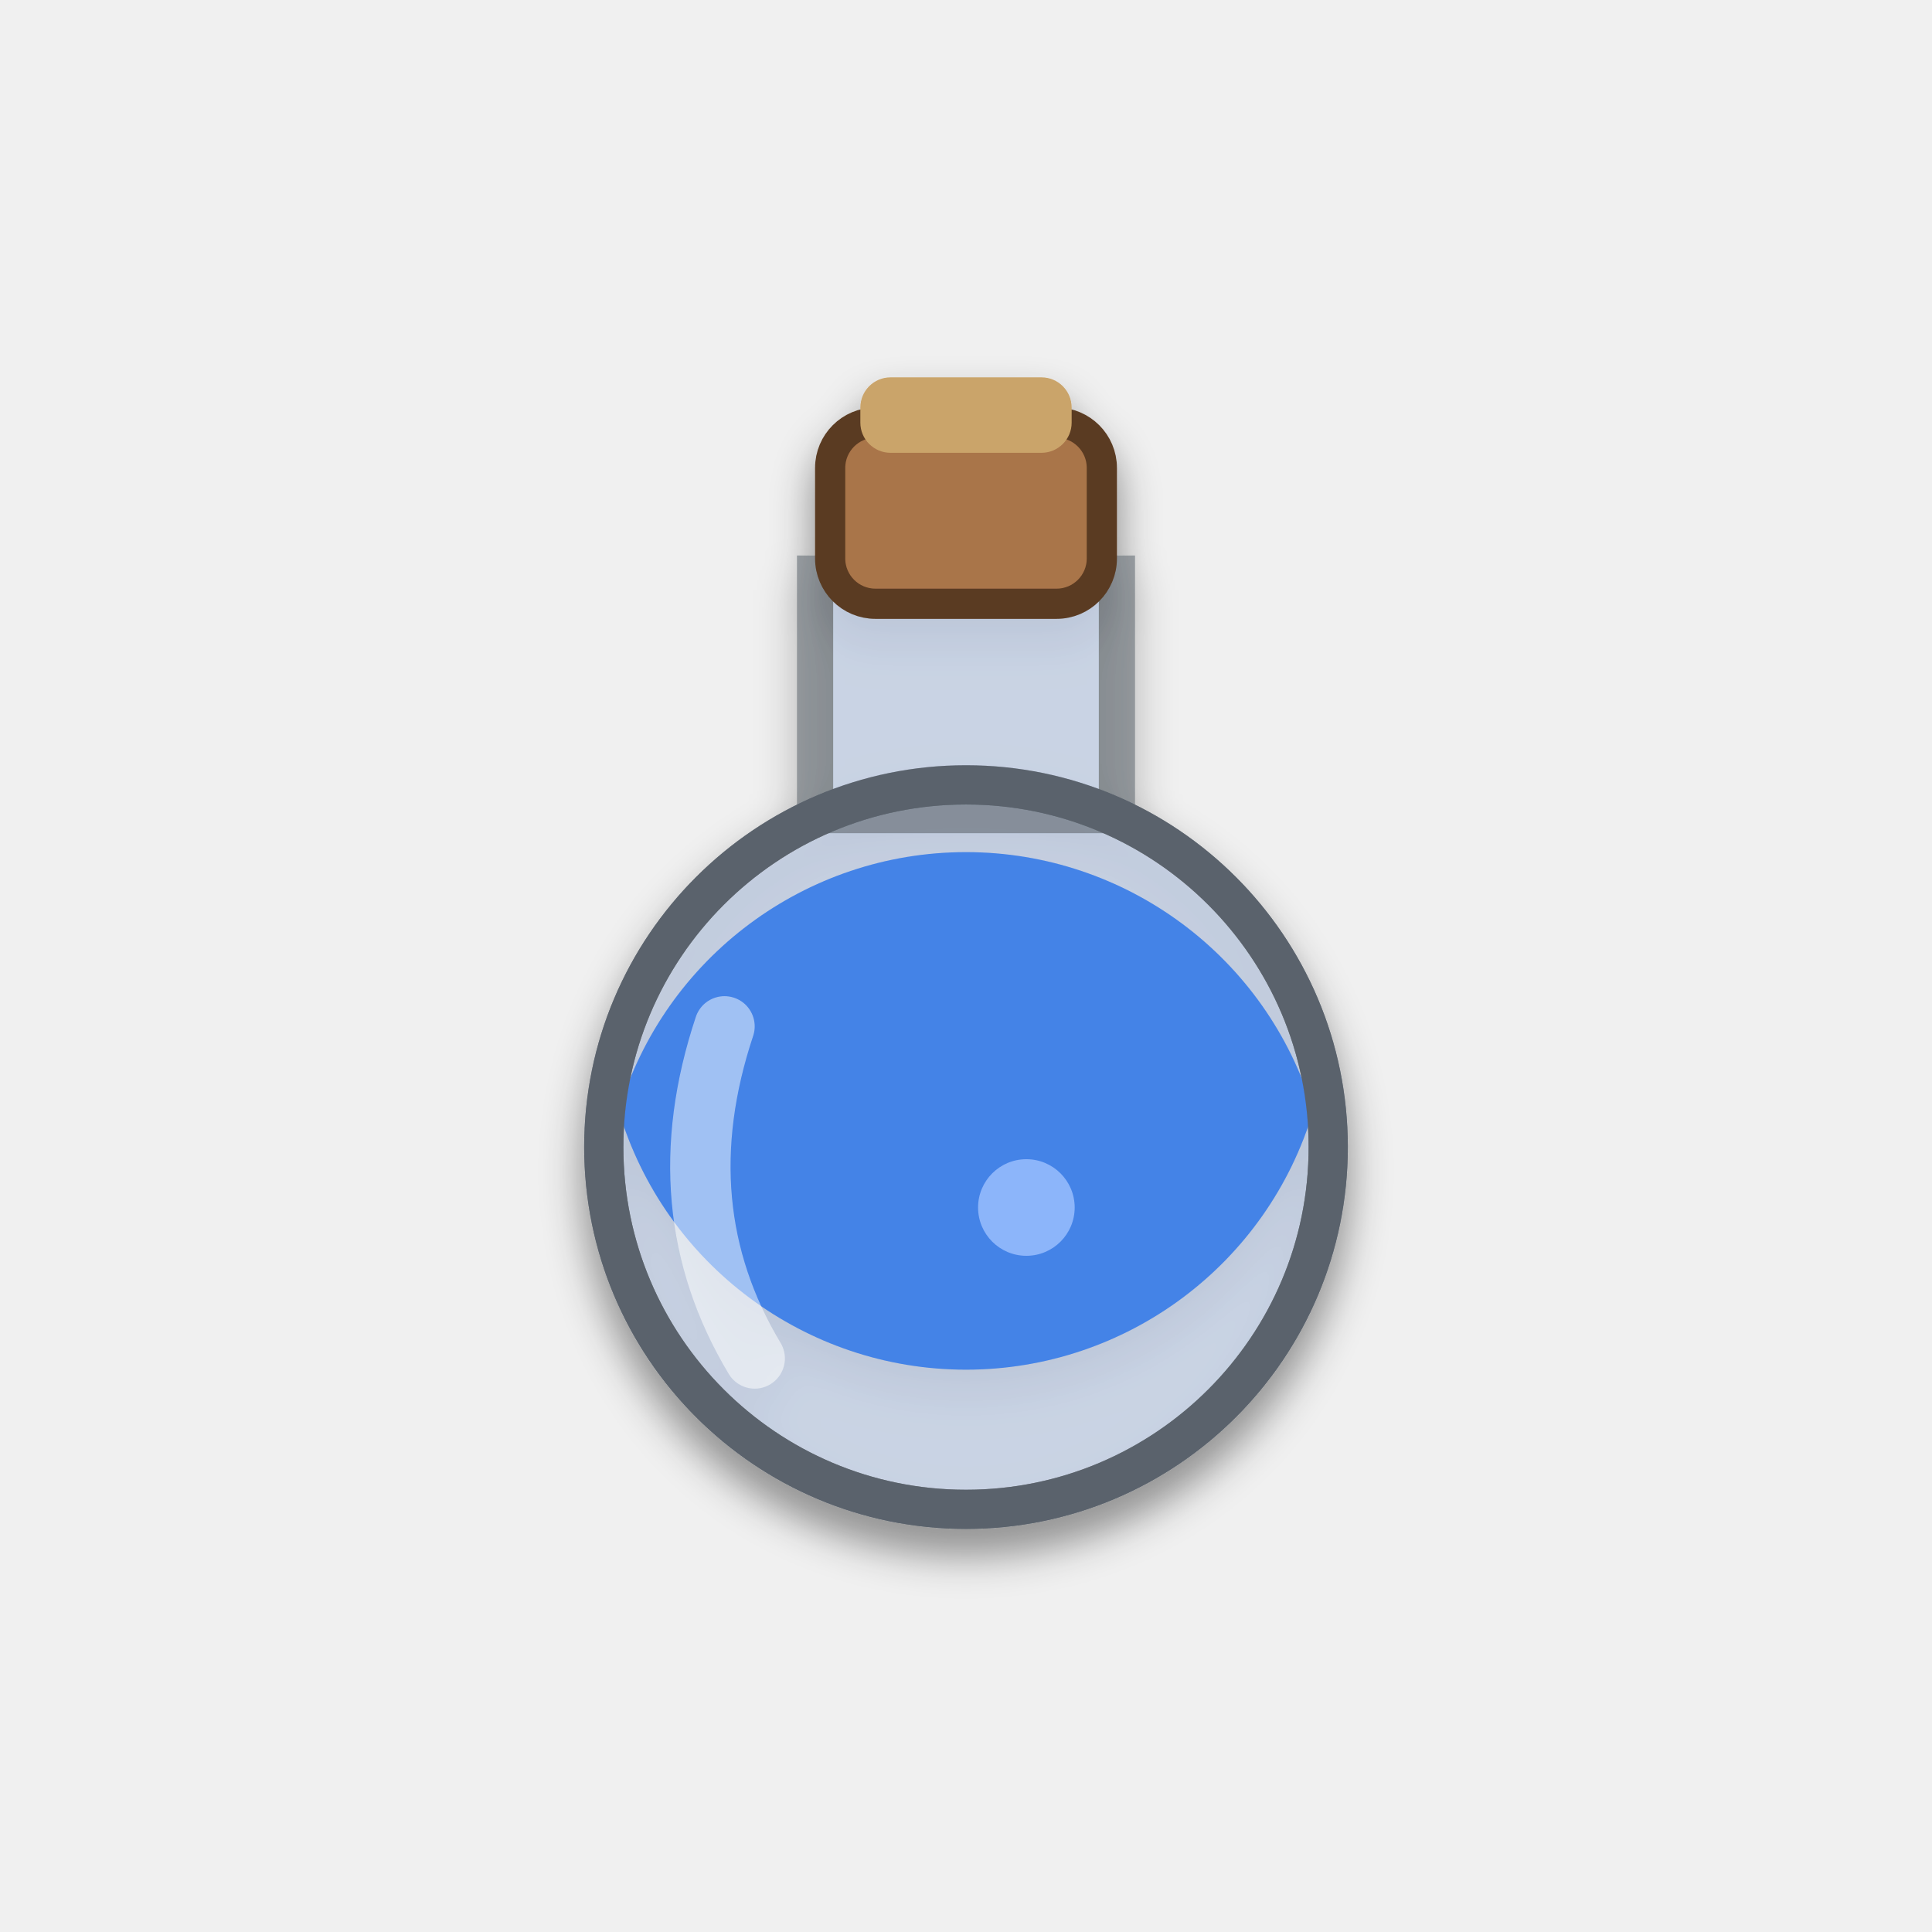
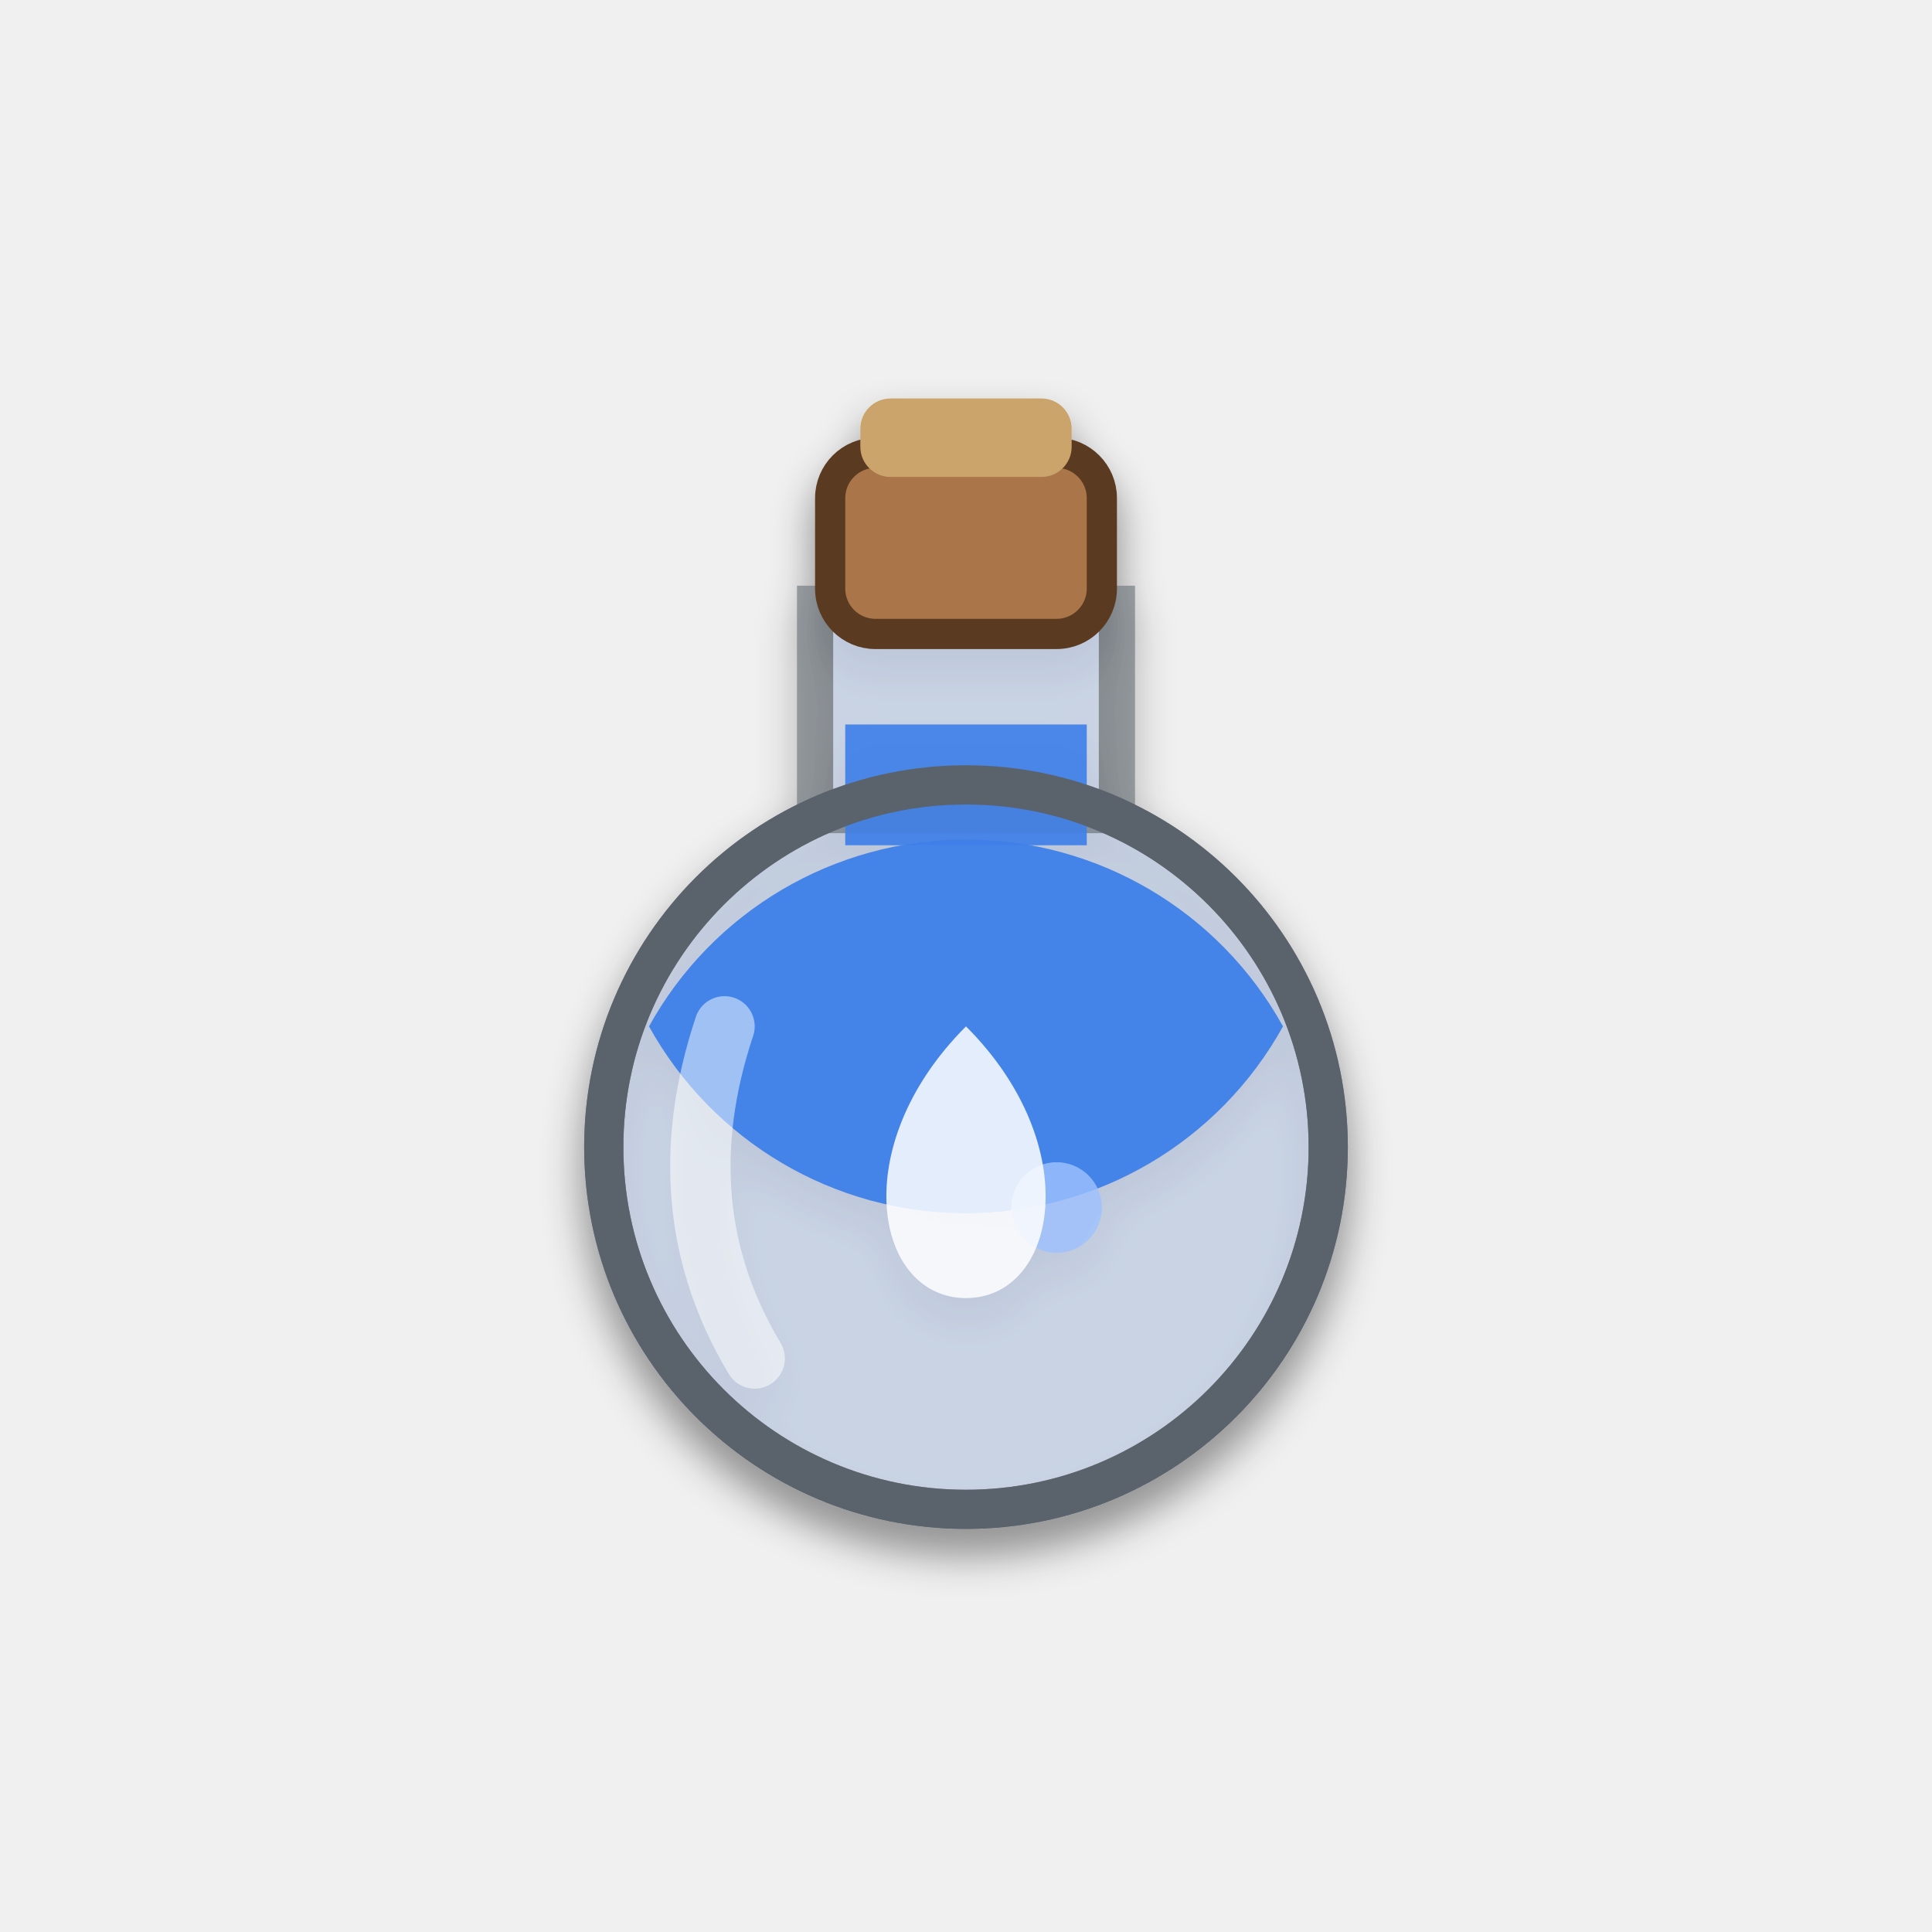
<svg xmlns="http://www.w3.org/2000/svg" viewBox="0 0 64 64" width="64" height="64" shape-rendering="geometricPrecision">
  <defs>
    <filter id="s" x="-20%" y="-20%" width="140%" height="140%">
      <feDropShadow dx="0" dy="0.8" stdDeviation="0.7" flood-color="#000" flood-opacity="0.45" />
    </filter>
  </defs>
  <g filter="url(#s)">
    <circle cx="32" cy="38" r="12" fill="#c5d6f0" stroke="#5a626c" stroke-width="1.3" opacity=".55" />
-     <path d="M27 27 L27 19 L37 19 L37 27 Z" fill="#c5d6f0" stroke="#5a626c" stroke-width="1.2" opacity=".55" />
-     <path d="M20.5 36.8 A12 12 0 0 0 43.5 36.8 A12 12 0 0 0 20.5 36.8 Z" fill="#3f7fe8" opacity=".95" />
+     <path d="M27 27 L27 20 L37 20 L37 27 Z" fill="#c5d6f0" stroke="#5a626c" stroke-width="1.2" opacity=".55" />
+     <path d="M21.5 34 A12 12 0 0 0 42.5 34 A12 12 0 0 0 21.5 34 Z" fill="#3f7fe8" opacity=".95" />
+     <rect x="28" y="24" width="8" height="4" rx="0" fill="#3f7fe8" opacity=".9" />
    <circle cx="32" cy="38" r="12" fill="none" stroke="#5a626c" stroke-width="1.3" />
-     <rect x="28" y="36.8" width="8" height="-7.8" rx="0" fill="#3f7fe8" opacity=".9" />
    <path d="M24 34 Q22 40 25 45" fill="none" stroke="#ffffff" stroke-width="2" stroke-linecap="round" opacity=".5" />
-     <circle cx="34" cy="40" r="1.6" fill="#9ec2ff" opacity=".8" />
-     <rect x="27.5" y="14" width="9" height="6" rx="1.5" fill="#a9744a" stroke="#5a3a20" stroke-width="1" />
-     <rect x="28.5" y="12.5" width="7" height="2.5" rx="1" fill="#caa46a" />
+     <circle cx="35" cy="40" r="1.5" fill="#9ec2ff" opacity=".8" />
+     <rect x="27.5" y="15" width="9" height="6" rx="1.5" fill="#a9744a" stroke="#5a3a20" stroke-width="1" />
+     <rect x="28.5" y="13.2" width="7" height="2.6" rx="1" fill="#caa46a" />
+     <path d="M32 34 C36 38 35 43 32 43 C29 43 28 38 32 34 Z" fill="#ffffff" opacity=".85" />
  </g>
</svg>
